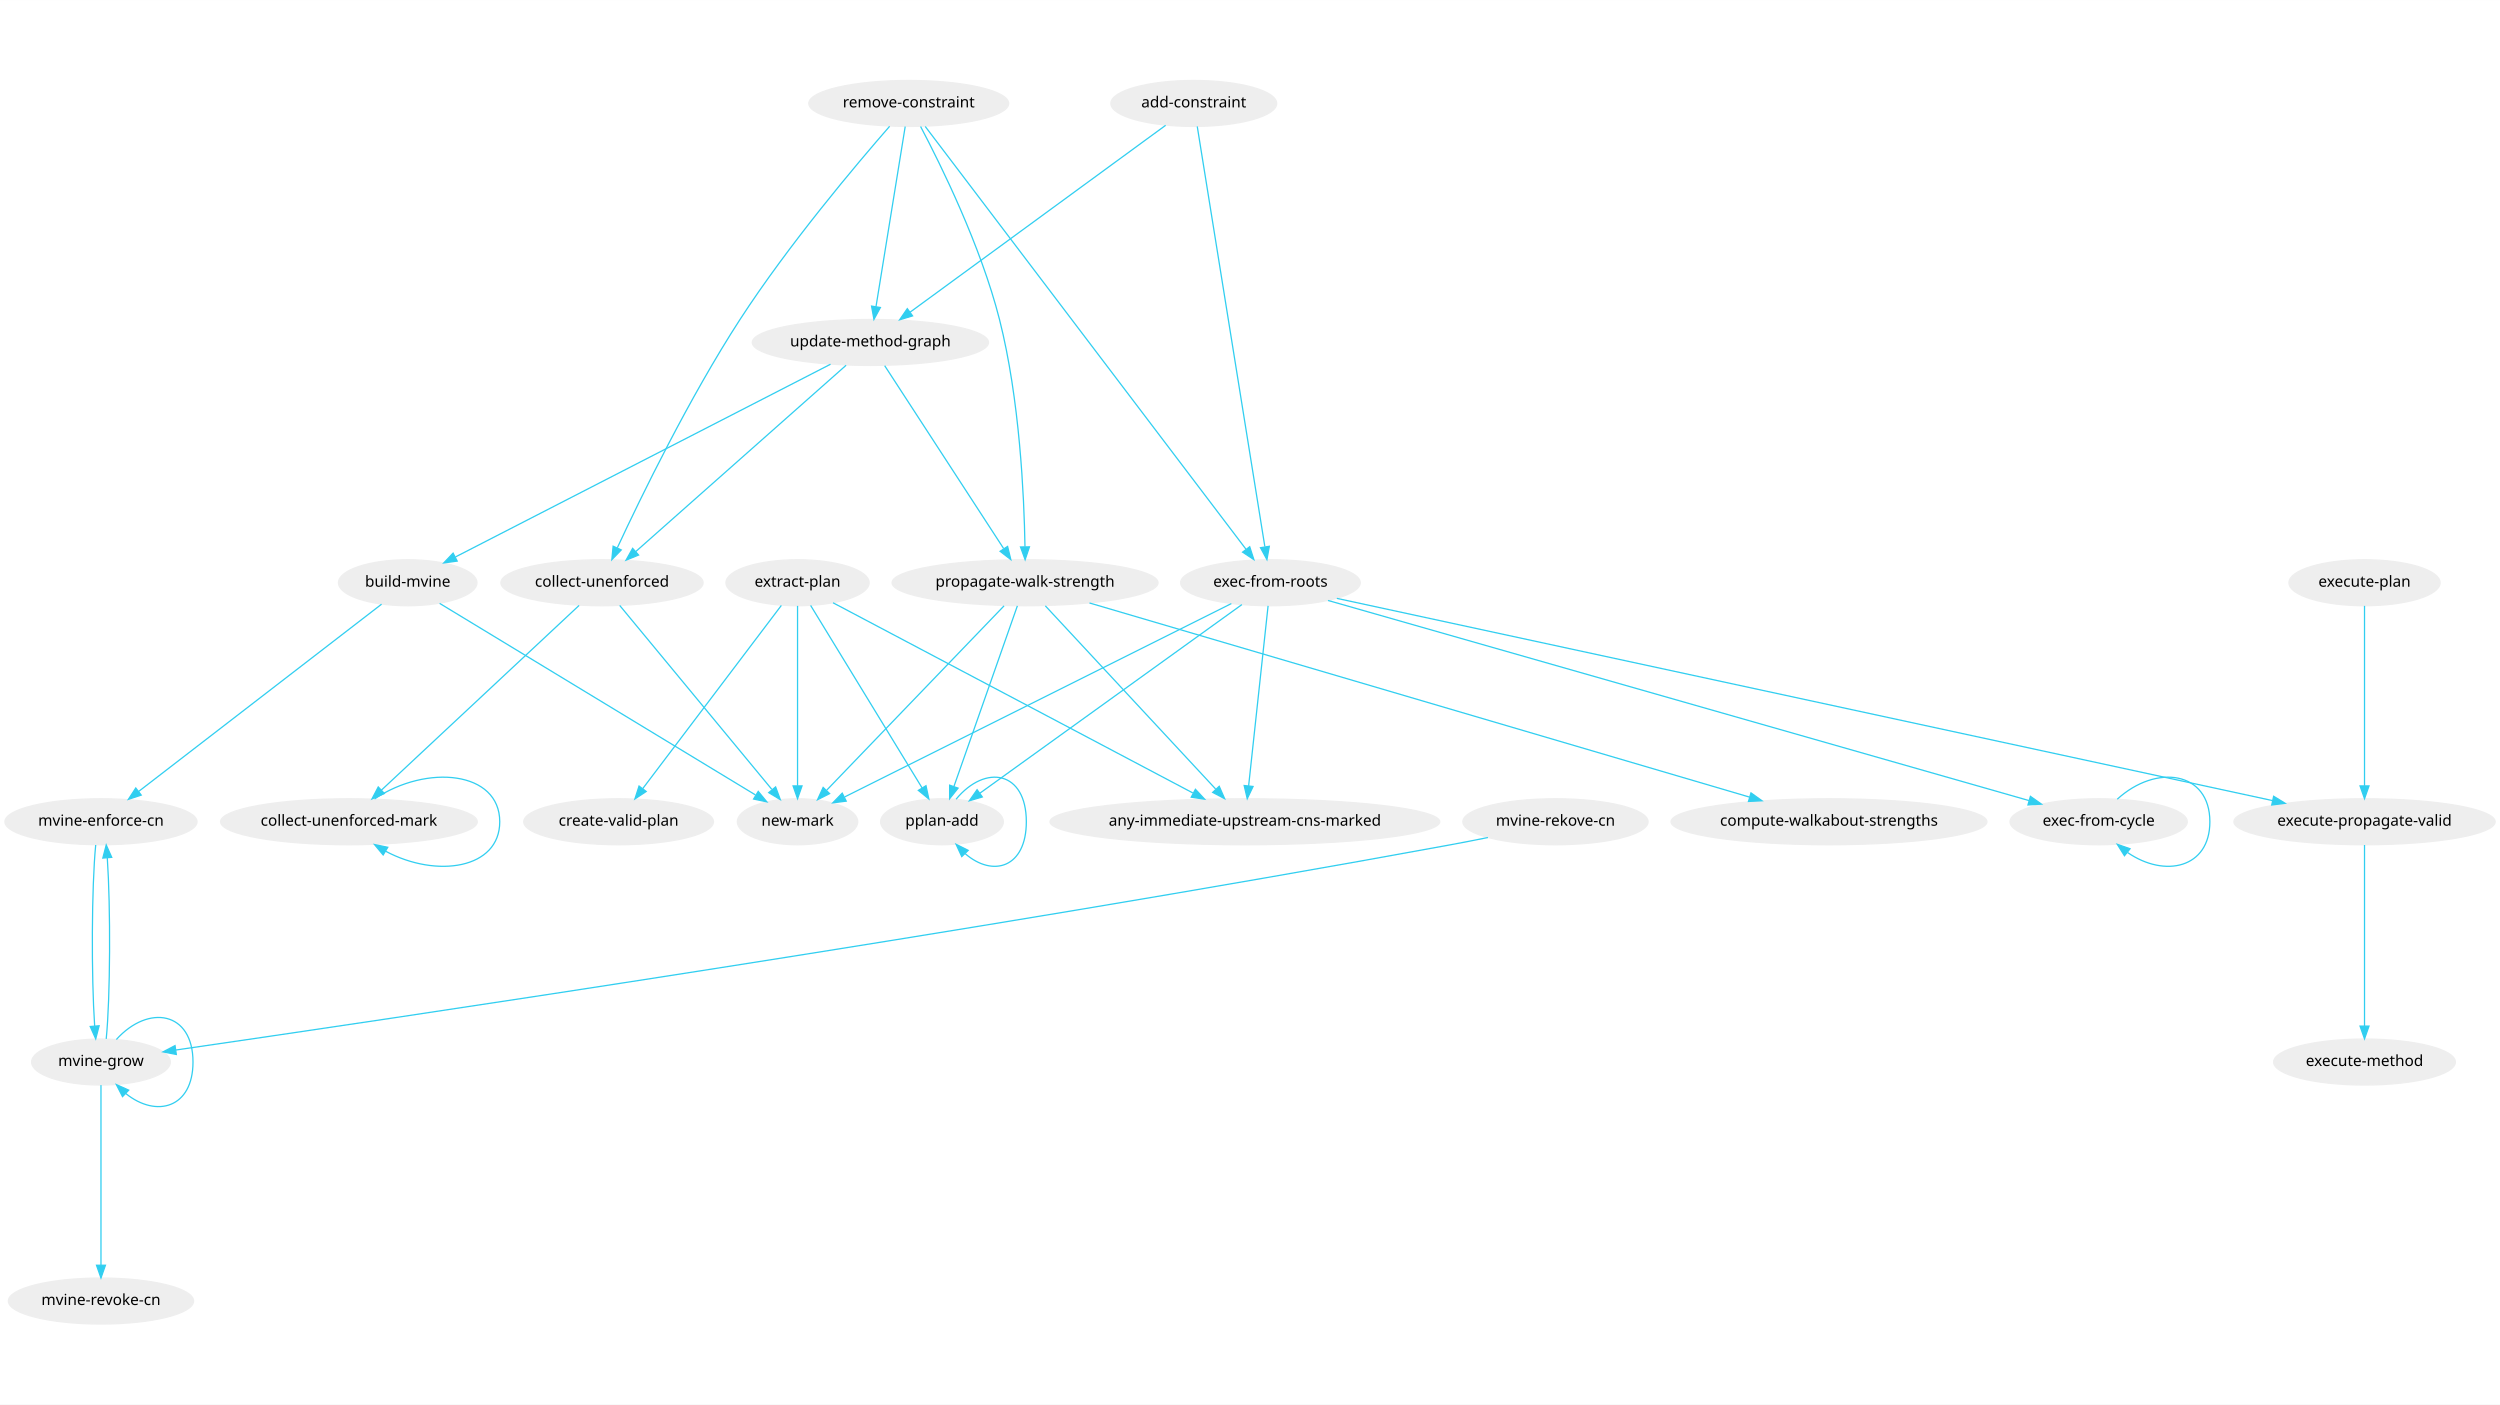
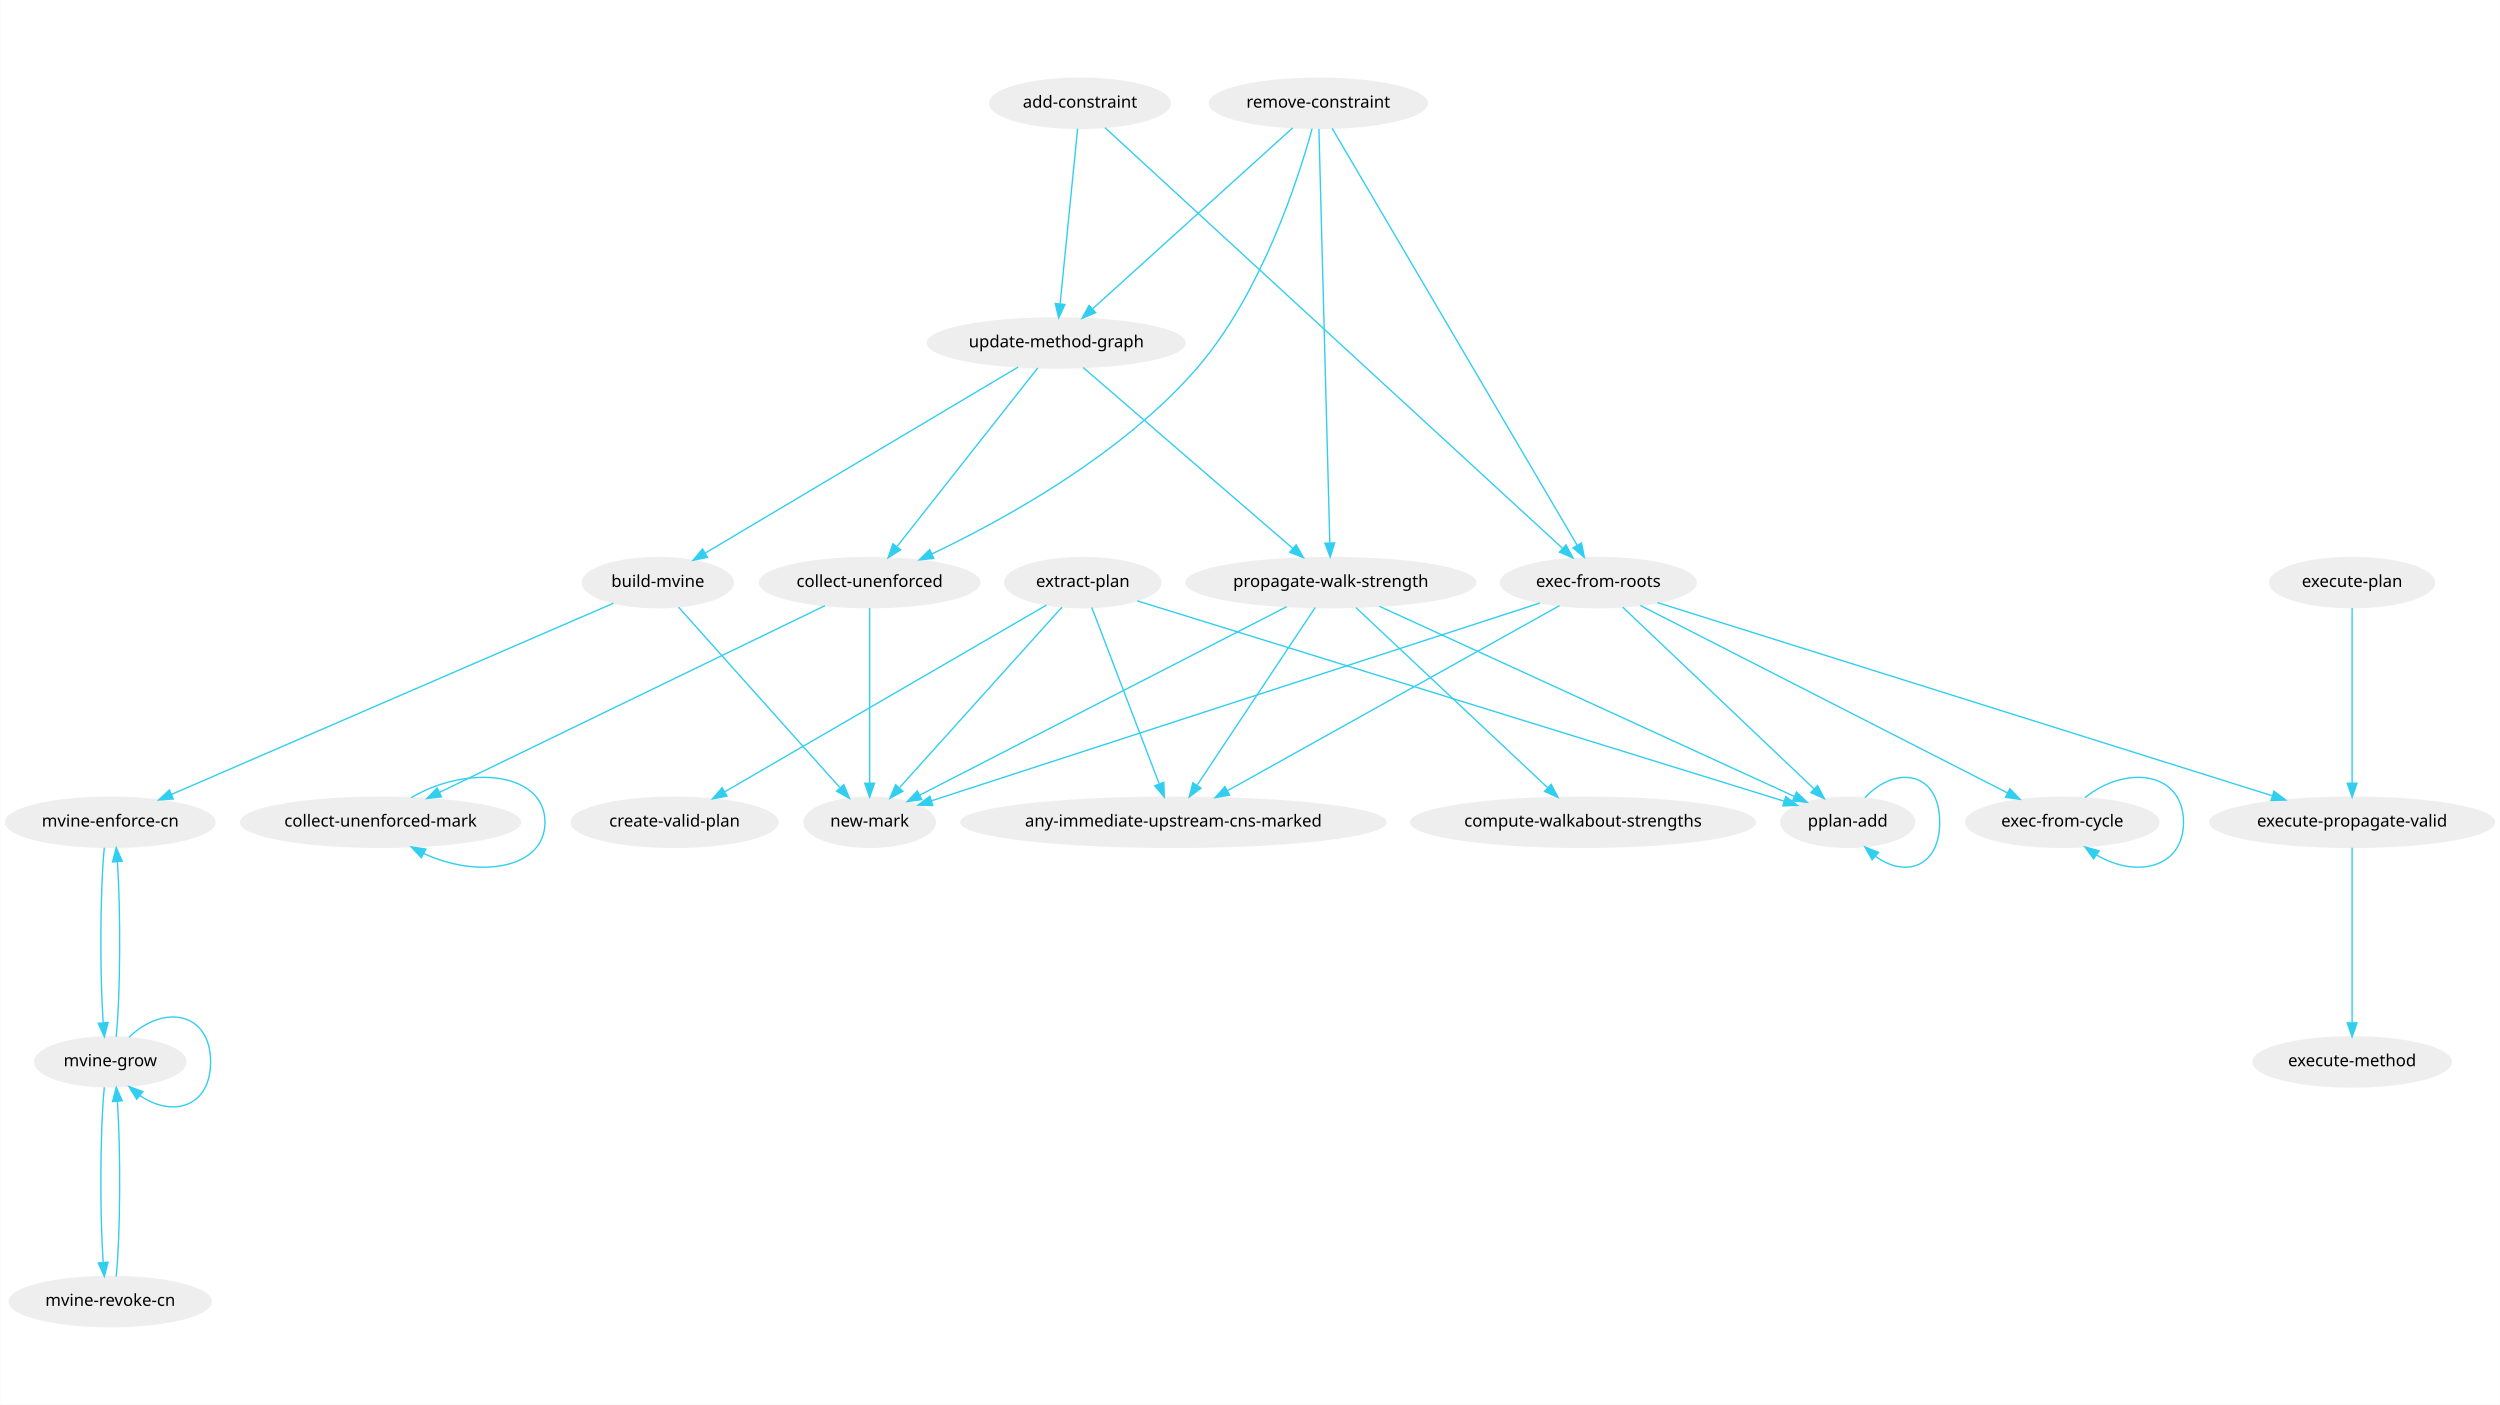
- <svg xmlns="http://www.w3.org/2000/svg" width="1956pt" height="1099pt" viewBox="0.00 0.00 1956.00 1098.88">
-   <g id="graph0" class="graph" transform="scale(1 1) rotate(0) translate(4 1094.88)">
-     <polygon fill="white" stroke="none" points="-4,4 -4,-1094.88 1952,-1094.88 1952,4 -4,4" />
+ <svg xmlns="http://www.w3.org/2000/svg" width="1794pt" height="1008pt" viewBox="0.00 0.00 1794.00 1008.16">
+   <g id="graph0" class="graph" transform="scale(1 1) rotate(0) translate(4 1004.16)">
+     <polygon fill="white" stroke="none" points="-4,4 -4,-1004.16 1790,-1004.16 1790,4 -4,4" />
    <g id="node1" class="node">
-       <ellipse fill="#eeeeee" stroke="#eeeeee" cx="930" cy="-1014" rx="64.88" ry="18" />
-       <text text-anchor="middle" x="930" y="-1010.9" font-family="Verdana" font-size="12.00">add-constraint</text>
+       <ellipse fill="#eeeeee" stroke="#eeeeee" cx="771" cy="-930" rx="64.88" ry="18" />
+       <text text-anchor="middle" x="771" y="-926.9" font-family="Verdana" font-size="12.00">add-constraint</text>
    </g>
    <g id="node2" class="node">
-       <ellipse fill="#eeeeee" stroke="#eeeeee" cx="677" cy="-827" rx="92.431" ry="18" />
-       <text text-anchor="middle" x="677" y="-823.9" font-family="Verdana" font-size="12.00">update-method-graph</text>
+       <ellipse fill="#eeeeee" stroke="#eeeeee" cx="754" cy="-758" rx="92.431" ry="18" />
+       <text text-anchor="middle" x="754" y="-754.9" font-family="Verdana" font-size="12.00">update-method-graph</text>
    </g>
    <g id="edge1" class="edge">
-       <path fill="none" stroke="#31cef0" d="M907.99,-996.906C862.893,-963.93 759.887,-888.609 708.033,-850.692" />
-       <polygon fill="#31cef0" stroke="#31cef0" points="710.005,-847.798 699.867,-844.721 705.873,-853.449 710.005,-847.798" />
+       <path fill="none" stroke="#31cef0" d="M769.276,-911.764C766.316,-882.159 760.243,-821.433 756.711,-786.112" />
+       <polygon fill="#31cef0" stroke="#31cef0" points="760.181,-785.631 755.703,-776.029 753.215,-786.328 760.181,-785.631" />
    </g>
    <g id="node3" class="node">
-       <ellipse fill="#eeeeee" stroke="#eeeeee" cx="990" cy="-639" rx="70.266" ry="18" />
-       <text text-anchor="middle" x="990" y="-635.9" font-family="Verdana" font-size="12.00">exec-from-roots</text>
+       <ellipse fill="#eeeeee" stroke="#eeeeee" cx="1143" cy="-586" rx="70.266" ry="18" />
+       <text text-anchor="middle" x="1143" y="-582.9" font-family="Verdana" font-size="12.00">exec-from-roots</text>
    </g>
    <g id="edge2" class="edge">
-       <path fill="none" stroke="#31cef0" d="M932.734,-996.004C942.241,-936.9 973.918,-739.978 985.613,-667.275" />
-       <polygon fill="#31cef0" stroke="#31cef0" points="989.117,-667.525 987.25,-657.096 982.206,-666.413 989.117,-667.525" />
+       <path fill="none" stroke="#31cef0" d="M788.942,-912.505C849.453,-856.874 1046.2,-675.998 1117.17,-610.746" />
+       <polygon fill="#31cef0" stroke="#31cef0" points="1119.81,-613.075 1124.8,-603.731 1115.07,-607.922 1119.81,-613.075" />
    </g>
    <g id="node5" class="node">
-       <ellipse fill="#eeeeee" stroke="#eeeeee" cx="798" cy="-639" rx="104.051" ry="18" />
-       <text text-anchor="middle" x="798" y="-635.9" font-family="Verdana" font-size="12.00">propagate-walk-strength</text>
+       <ellipse fill="#eeeeee" stroke="#eeeeee" cx="951" cy="-586" rx="104.051" ry="18" />
+       <text text-anchor="middle" x="951" y="-582.9" font-family="Verdana" font-size="12.00">propagate-walk-strength</text>
    </g>
    <g id="edge8" class="edge">
-       <path fill="none" stroke="#31cef0" d="M688.167,-808.835C709.507,-776.031 756.185,-704.277 781.268,-665.72" />
-       <polygon fill="#31cef0" stroke="#31cef0" points="784.341,-667.415 786.86,-657.124 778.474,-663.597 784.341,-667.415" />
+       <path fill="none" stroke="#31cef0" d="M773.248,-740.39C808.465,-710 883.36,-645.369 923.78,-610.489" />
+       <polygon fill="#31cef0" stroke="#31cef0" points="926.098,-613.112 931.382,-603.929 921.525,-607.813 926.098,-613.112" />
    </g>
    <g id="node6" class="node">
-       <ellipse fill="#eeeeee" stroke="#eeeeee" cx="467" cy="-639" rx="79.116" ry="18" />
-       <text text-anchor="middle" x="467" y="-635.9" font-family="Verdana" font-size="12.00">collect-unenforced</text>
+       <ellipse fill="#eeeeee" stroke="#eeeeee" cx="620" cy="-586" rx="79.116" ry="18" />
+       <text text-anchor="middle" x="620" y="-582.9" font-family="Verdana" font-size="12.00">collect-unenforced</text>
    </g>
    <g id="edge9" class="edge">
-       <path fill="none" stroke="#31cef0" d="M657.994,-809.166C620.355,-775.828 536.27,-701.354 493.331,-663.321" />
-       <polygon fill="#31cef0" stroke="#31cef0" points="495.619,-660.673 485.812,-656.662 490.978,-665.913 495.619,-660.673" />
+       <path fill="none" stroke="#31cef0" d="M740.662,-740.078C716.983,-710.038 667.499,-647.26 639.822,-612.147" />
+       <polygon fill="#31cef0" stroke="#31cef0" points="642.224,-609.54 633.284,-603.853 636.726,-613.874 642.224,-609.54" />
    </g>
    <g id="node7" class="node">
-       <ellipse fill="#eeeeee" stroke="#eeeeee" cx="315" cy="-639" rx="54.183" ry="18" />
-       <text text-anchor="middle" x="315" y="-635.9" font-family="Verdana" font-size="12.00">build-mvine</text>
+       <ellipse fill="#eeeeee" stroke="#eeeeee" cx="468" cy="-586" rx="54.183" ry="18" />
+       <text text-anchor="middle" x="468" y="-582.9" font-family="Verdana" font-size="12.00">build-mvine</text>
    </g>
    <g id="edge7" class="edge">
-       <path fill="none" stroke="#31cef0" d="M645.823,-809.981C579.35,-775.826 423.929,-695.969 352.328,-659.179" />
-       <polygon fill="#31cef0" stroke="#31cef0" points="353.7,-655.95 343.206,-654.493 350.501,-662.176 353.7,-655.95" />
+       <path fill="none" stroke="#31cef0" d="M726.577,-740.7C674.023,-709.461 559.264,-641.248 501.963,-607.188" />
+       <polygon fill="#31cef0" stroke="#31cef0" points="503.663,-604.127 493.279,-602.026 500.086,-610.144 503.663,-604.127" />
    </g>
    <g id="node8" class="node">
-       <ellipse fill="#eeeeee" stroke="#eeeeee" cx="620" cy="-452" rx="47.101" ry="18" />
-       <text text-anchor="middle" x="620" y="-448.9" font-family="Verdana" font-size="12.00">new-mark</text>
+       <ellipse fill="#eeeeee" stroke="#eeeeee" cx="620" cy="-414" rx="47.101" ry="18" />
+       <text text-anchor="middle" x="620" y="-410.9" font-family="Verdana" font-size="12.00">new-mark</text>
    </g>
    <g id="edge24" class="edge">
-       <path fill="none" stroke="#31cef0" d="M959.407,-622.703C891.801,-588.901 729.91,-507.955 656.864,-471.432" />
-       <polygon fill="#31cef0" stroke="#31cef0" points="658.088,-468.131 647.579,-466.789 654.958,-474.392 658.088,-468.131" />
+       <path fill="none" stroke="#31cef0" d="M1101.08,-571.376C1003.95,-539.802 764.153,-461.857 664.52,-429.471" />
+       <polygon fill="#31cef0" stroke="#31cef0" points="665.355,-426.062 654.763,-426.299 663.191,-432.719 665.355,-426.062" />
+     </g>
+     <g id="node12" class="node">
+       <ellipse fill="#eeeeee" stroke="#eeeeee" cx="1322" cy="-414" rx="48.024" ry="18" />
+       <text text-anchor="middle" x="1322" y="-410.9" font-family="Verdana" font-size="12.00">pplan-add</text>
+     </g>
+     <g id="edge25" class="edge">
+       <path fill="none" stroke="#31cef0" d="M1160.49,-568.39C1192.68,-537.814 1261.37,-472.579 1297.94,-437.854" />
+       <polygon fill="#31cef0" stroke="#31cef0" points="1300.38,-440.355 1305.23,-430.931 1295.56,-435.28 1300.38,-440.355" />
    </g>
    <g id="node13" class="node">
-       <ellipse fill="#eeeeee" stroke="#eeeeee" cx="733" cy="-452" rx="48.024" ry="18" />
-       <text text-anchor="middle" x="733" y="-448.9" font-family="Verdana" font-size="12.00">pplan-add</text>
-     </g>
-     <g id="edge25" class="edge">
-       <path fill="none" stroke="#31cef0" d="M967.643,-621.906C921.254,-588.514 814.546,-511.7 762.553,-474.274" />
-       <polygon fill="#31cef0" stroke="#31cef0" points="764.559,-471.405 754.398,-468.403 760.47,-477.086 764.559,-471.405" />
+       <ellipse fill="#eeeeee" stroke="#eeeeee" cx="838" cy="-414" rx="152.498" ry="18" />
+       <text text-anchor="middle" x="838" y="-410.9" font-family="Verdana" font-size="12.00">any-immediate-upstream-cns-marked</text>
+     </g>
+     <g id="edge26" class="edge">
+       <path fill="none" stroke="#31cef0" d="M1115.12,-569.463C1060.46,-538.995 939.099,-471.351 876.7,-436.57" />
+       <polygon fill="#31cef0" stroke="#31cef0" points="878.375,-433.497 867.936,-431.686 874.967,-439.612 878.375,-433.497" />
+     </g>
+     <g id="node16" class="node">
+       <ellipse fill="#eeeeee" stroke="#eeeeee" cx="1476" cy="-414" rx="69.342" ry="18" />
+       <text text-anchor="middle" x="1476" y="-410.9" font-family="Verdana" font-size="12.00">exec-from-cycle</text>
+     </g>
+     <g id="edge27" class="edge">
+       <path fill="none" stroke="#31cef0" d="M1173.14,-569.614C1233.54,-538.78 1369.36,-469.442 1436.66,-435.082" />
+       <polygon fill="#31cef0" stroke="#31cef0" points="1438.37,-438.138 1445.69,-430.474 1435.19,-431.904 1438.37,-438.138" />
+     </g>
+     <g id="node17" class="node">
+       <ellipse fill="#eeeeee" stroke="#eeeeee" cx="1684" cy="-414" rx="102.206" ry="18" />
+       <text text-anchor="middle" x="1684" y="-410.9" font-family="Verdana" font-size="12.00">execute-propagate-valid</text>
+     </g>
+     <g id="edge28" class="edge">
+       <path fill="none" stroke="#31cef0" d="M1185.45,-571.66C1281.83,-541.375 1517.26,-467.396 1626.53,-433.058" />
+       <polygon fill="#31cef0" stroke="#31cef0" points="1627.9,-436.298 1636.39,-429.961 1625.8,-429.619 1627.9,-436.298" />
+     </g>
+     <g id="node4" class="node">
+       <ellipse fill="#eeeeee" stroke="#eeeeee" cx="942" cy="-930" rx="78.194" ry="18" />
+       <text text-anchor="middle" x="942" y="-926.9" font-family="Verdana" font-size="12.00">remove-constraint</text>
+     </g>
+     <g id="edge5" class="edge">
+       <path fill="none" stroke="#31cef0" d="M923.631,-912.39C890.077,-882.048 818.778,-817.576 780.162,-782.657" />
+       <polygon fill="#31cef0" stroke="#31cef0" points="782.208,-779.788 772.443,-775.677 777.513,-784.98 782.208,-779.788" />
+     </g>
+     <g id="edge6" class="edge">
+       <path fill="none" stroke="#31cef0" d="M951.968,-912.04C984.651,-856.43 1088.71,-679.369 1127.89,-612.711" />
+       <polygon fill="#31cef0" stroke="#31cef0" points="1130.92,-614.457 1132.97,-604.062 1124.89,-610.91 1130.92,-614.457" />
+     </g>
+     <g id="edge3" class="edge">
+       <path fill="none" stroke="#31cef0" d="M942.459,-911.57C943.921,-855.996 948.482,-682.673 950.27,-614.725" />
+       <polygon fill="#31cef0" stroke="#31cef0" points="953.778,-614.484 950.542,-604.395 946.78,-614.299 953.778,-614.484" />
+     </g>
+     <g id="edge4" class="edge">
+       <path fill="none" stroke="#31cef0" d="M937.606,-911.821C927.829,-876.321 901.403,-793.711 855,-740 801.367,-677.922 716.519,-631.276 664.788,-606.643" />
+       <polygon fill="#31cef0" stroke="#31cef0" points="666.069,-603.379 655.529,-602.302 663.097,-609.716 666.069,-603.379" />
+     </g>
+     <g id="edge17" class="edge">
+       <path fill="none" stroke="#31cef0" d="M919.262,-568.7C857.418,-536.937 721.143,-466.946 656.023,-433.501" />
+       <polygon fill="#31cef0" stroke="#31cef0" points="657.443,-430.296 646.949,-428.841 654.245,-436.523 657.443,-430.296" />
+     </g>
+     <g id="edge18" class="edge">
+       <path fill="none" stroke="#31cef0" d="M985.903,-569.007C1055.56,-537.089 1211.33,-465.71 1283.7,-432.552" />
+       <polygon fill="#31cef0" stroke="#31cef0" points="1285.29,-435.671 1292.92,-428.324 1282.37,-429.308 1285.29,-435.671" />
+     </g>
+     <g id="edge19" class="edge">
+       <path fill="none" stroke="#31cef0" d="M939.752,-568.078C919.92,-538.243 878.622,-476.113 855.195,-440.868" />
+       <polygon fill="#31cef0" stroke="#31cef0" points="857.821,-438.496 849.37,-432.106 851.991,-442.371 857.821,-438.496" />
    </g>
    <g id="node14" class="node">
-       <ellipse fill="#eeeeee" stroke="#eeeeee" cx="970" cy="-452" rx="152.498" ry="18" />
-       <text text-anchor="middle" x="970" y="-448.9" font-family="Verdana" font-size="12.00">any-immediate-upstream-cns-marked</text>
-     </g>
-     <g id="edge26" class="edge">
-       <path fill="none" stroke="#31cef0" d="M988.154,-620.927C984.672,-588.713 977.106,-518.732 972.925,-480.053" />
-       <polygon fill="#31cef0" stroke="#31cef0" points="976.396,-479.597 971.841,-470.031 969.436,-480.35 976.396,-479.597" />
-     </g>
-     <g id="node17" class="node">
-       <ellipse fill="#eeeeee" stroke="#eeeeee" cx="1638" cy="-452" rx="69.342" ry="18" />
-       <text text-anchor="middle" x="1638" y="-448.9" font-family="Verdana" font-size="12.00">exec-from-cycle</text>
-     </g>
-     <g id="edge27" class="edge">
-       <path fill="none" stroke="#31cef0" d="M1035.05,-625.138C1150.74,-592.109 1457.98,-504.395 1583.46,-468.571" />
-       <polygon fill="#31cef0" stroke="#31cef0" points="1584.59,-471.888 1593.25,-465.777 1582.67,-465.157 1584.59,-471.888" />
+       <ellipse fill="#eeeeee" stroke="#eeeeee" cx="1132" cy="-414" rx="123.599" ry="18" />
+       <text text-anchor="middle" x="1132" y="-410.9" font-family="Verdana" font-size="12.00">compute-walkabout-strengths</text>
+     </g>
+     <g id="edge20" class="edge">
+       <path fill="none" stroke="#31cef0" d="M969.017,-568.078C1001.41,-537.657 1069.55,-473.659 1106.64,-438.822" />
+       <polygon fill="#31cef0" stroke="#31cef0" points="1109.16,-441.251 1114.06,-431.853 1104.37,-436.148 1109.16,-441.251" />
+     </g>
+     <g id="edge21" class="edge">
+       <path fill="none" stroke="#31cef0" d="M620,-567.764C620,-538.159 620,-477.433 620,-442.112" />
+       <polygon fill="#31cef0" stroke="#31cef0" points="623.5,-442.029 620,-432.029 616.5,-442.029 623.5,-442.029" />
+     </g>
+     <g id="node15" class="node">
+       <ellipse fill="#eeeeee" stroke="#eeeeee" cx="269" cy="-414" rx="100.435" ry="18" />
+       <text text-anchor="middle" x="269" y="-410.9" font-family="Verdana" font-size="12.00">collect-unenforced-mark</text>
+     </g>
+     <g id="edge22" class="edge">
+       <path fill="none" stroke="#31cef0" d="M587.921,-569.463C524.35,-538.674 382.396,-469.921 311.29,-435.482" />
+       <polygon fill="#31cef0" stroke="#31cef0" points="312.68,-432.267 302.154,-431.058 309.629,-438.567 312.68,-432.267" />
+     </g>
+     <g id="edge10" class="edge">
+       <path fill="none" stroke="#31cef0" d="M482.851,-568.39C509.892,-538.148 567.25,-473.997 598.541,-439.001" />
+       <polygon fill="#31cef0" stroke="#31cef0" points="601.478,-440.966 605.535,-431.178 596.26,-436.3 601.478,-440.966" />
+     </g>
+     <g id="node9" class="node">
+       <ellipse fill="#eeeeee" stroke="#eeeeee" cx="75" cy="-414" rx="75.153" ry="18" />
+       <text text-anchor="middle" x="75" y="-410.9" font-family="Verdana" font-size="12.00">mvine-enforce-cn</text>
+     </g>
+     <g id="edge11" class="edge">
+       <path fill="none" stroke="#31cef0" d="M436.172,-571.232C366.197,-540.963 198.861,-468.578 118.942,-434.008" />
+       <polygon fill="#31cef0" stroke="#31cef0" points="120.209,-430.743 109.642,-429.985 117.43,-437.167 120.209,-430.743" />
+     </g>
+     <g id="node10" class="node">
+       <ellipse fill="#eeeeee" stroke="#eeeeee" cx="75" cy="-242" rx="54.258" ry="18" />
+       <text text-anchor="middle" x="75" y="-238.9" font-family="Verdana" font-size="12.00">mvine-grow</text>
+     </g>
+     <g id="edge16" class="edge">
+       <path fill="none" stroke="#31cef0" d="M70.725,-395.764C67.728,-366.159 67.453,-305.433 69.899,-270.112" />
+       <polygon fill="#31cef0" stroke="#31cef0" points="73.397,-270.287 70.746,-260.029 66.421,-269.701 73.397,-270.287" />
+     </g>
+     <g id="edge14" class="edge">
+       <path fill="none" stroke="#31cef0" d="M79.254,-260.029C82.263,-289.488 82.551,-350.201 80.118,-385.64" />
+       <polygon fill="#31cef0" stroke="#31cef0" points="76.617,-385.508 79.275,-395.764 83.593,-386.089 76.617,-385.508" />
+     </g>
+     <g id="edge12" class="edge">
+       <path fill="none" stroke="#31cef0" d="M88.433,-259.692C113.458,-283.843 147,-277.945 147,-242 147,-209.705 119.925,-201.665 96.277,-217.88" />
+       <polygon fill="#31cef0" stroke="#31cef0" points="93.949,-215.262 88.433,-224.308 98.386,-220.677 93.949,-215.262" />
+     </g>
+     <g id="node11" class="node">
+       <ellipse fill="#eeeeee" stroke="#eeeeee" cx="75" cy="-70" rx="72.459" ry="18" />
+       <text text-anchor="middle" x="75" y="-66.9" font-family="Verdana" font-size="12.00">mvine-revoke-cn</text>
+     </g>
+     <g id="edge13" class="edge">
+       <path fill="none" stroke="#31cef0" d="M70.725,-223.764C67.728,-194.159 67.453,-133.433 69.899,-98.112" />
+       <polygon fill="#31cef0" stroke="#31cef0" points="73.397,-98.287 70.746,-88.029 66.421,-97.701 73.397,-98.287" />
+     </g>
+     <g id="edge15" class="edge">
+       <path fill="none" stroke="#31cef0" d="M79.254,-88.029C82.263,-117.488 82.551,-178.201 80.118,-213.64" />
+       <polygon fill="#31cef0" stroke="#31cef0" points="76.617,-213.508 79.275,-223.764 83.593,-214.089 76.617,-213.508" />
+     </g>
+     <g id="edge31" class="edge">
+       <path fill="none" stroke="#31cef0" d="M1334.31,-431.692C1357.25,-455.843 1388,-449.945 1388,-414 1388,-381.986 1363.61,-373.807 1342.07,-389.462" />
+       <polygon fill="#31cef0" stroke="#31cef0" points="1339.49,-387.067 1334.31,-396.308 1344.13,-392.315 1339.49,-387.067" />
+     </g>
+     <g id="edge23" class="edge">
+       <path fill="none" stroke="#31cef0" d="M291.014,-431.692C332.028,-455.843 387,-449.945 387,-414 387,-380.652 339.686,-373.167 300.099,-391.543" />
+       <polygon fill="#31cef0" stroke="#31cef0" points="298.244,-388.564 291.014,-396.308 301.496,-394.763 298.244,-388.564" />
+     </g>
+     <g id="edge30" class="edge">
+       <path fill="none" stroke="#31cef0" d="M1492.23,-431.692C1522.47,-455.843 1563,-449.945 1563,-414 1563,-381.284 1529.43,-373.46 1500.59,-390.526" />
+       <polygon fill="#31cef0" stroke="#31cef0" points="1498.47,-387.742 1492.23,-396.308 1502.45,-393.5 1498.47,-387.742" />
    </g>
    <g id="node18" class="node">
-       <ellipse fill="#eeeeee" stroke="#eeeeee" cx="1846" cy="-452" rx="102.206" ry="18" />
-       <text text-anchor="middle" x="1846" y="-448.9" font-family="Verdana" font-size="12.00">execute-propagate-valid</text>
-     </g>
-     <g id="edge28" class="edge">
-       <path fill="none" stroke="#31cef0" d="M1041.94,-626.775C1188.45,-595.11 1605.3,-505.02 1773.91,-468.581" />
-       <polygon fill="#31cef0" stroke="#31cef0" points="1774.89,-471.949 1783.93,-466.416 1773.41,-465.107 1774.89,-471.949" />
-     </g>
-     <g id="node4" class="node">
-       <ellipse fill="#eeeeee" stroke="#eeeeee" cx="707" cy="-1014" rx="78.194" ry="18" />
-       <text text-anchor="middle" x="707" y="-1010.9" font-family="Verdana" font-size="12.00">remove-constraint</text>
-     </g>
-     <g id="edge5" class="edge">
-       <path fill="none" stroke="#31cef0" d="M704.231,-995.927C699.007,-963.713 687.659,-893.732 681.387,-855.053" />
-       <polygon fill="#31cef0" stroke="#31cef0" points="684.818,-854.342 679.762,-845.031 677.908,-855.463 684.818,-854.342" />
-     </g>
-     <g id="edge6" class="edge">
-       <path fill="none" stroke="#31cef0" d="M719.895,-996.004C765.199,-936.293 917.224,-735.92 970.975,-665.075" />
-       <polygon fill="#31cef0" stroke="#31cef0" points="973.773,-667.178 977.029,-657.096 968.196,-662.947 973.773,-667.178" />
-     </g>
-     <g id="edge3" class="edge">
-       <path fill="none" stroke="#31cef0" d="M716.268,-995.95C731.929,-966.256 763.356,-902.7 778,-845 793.8,-782.745 797.274,-706.934 797.941,-667.235" />
-       <polygon fill="#31cef0" stroke="#31cef0" points="801.443,-667.078 798.062,-657.037 794.443,-666.995 801.443,-667.078" />
-     </g>
-     <g id="edge4" class="edge">
-       <path fill="none" stroke="#31cef0" d="M692.04,-996.12C666.349,-966.684 612.949,-903.504 575,-845 535.243,-783.708 497.542,-706.21 478.988,-666.344" />
-       <polygon fill="#31cef0" stroke="#31cef0" points="482.066,-664.662 474.693,-657.053 475.712,-667.599 482.066,-664.662" />
-     </g>
-     <g id="edge17" class="edge">
-       <path fill="none" stroke="#31cef0" d="M781.573,-620.927C749.674,-587.774 679.289,-514.621 642.854,-476.753" />
-       <polygon fill="#31cef0" stroke="#31cef0" points="645.076,-474.015 635.621,-469.235 640.032,-478.868 645.076,-474.015" />
-     </g>
-     <g id="edge18" class="edge">
-       <path fill="none" stroke="#31cef0" d="M792.001,-620.927C780.634,-588.575 755.885,-518.133 742.332,-479.559" />
-       <polygon fill="#31cef0" stroke="#31cef0" points="745.601,-478.306 738.984,-470.031 738.997,-480.626 745.601,-478.306" />
-     </g>
-     <g id="edge19" class="edge">
-       <path fill="none" stroke="#31cef0" d="M813.873,-620.927C844.464,-588.024 911.683,-515.724 947.112,-477.618" />
-       <polygon fill="#31cef0" stroke="#31cef0" points="949.92,-479.738 954.165,-470.031 944.793,-474.972 949.92,-479.738" />
-     </g>
-     <g id="node15" class="node">
-       <ellipse fill="#eeeeee" stroke="#eeeeee" cx="1427" cy="-452" rx="123.599" ry="18" />
-       <text text-anchor="middle" x="1427" y="-448.9" font-family="Verdana" font-size="12.00">compute-walkabout-strengths</text>
-     </g>
-     <g id="edge20" class="edge">
-       <path fill="none" stroke="#31cef0" d="M848.41,-623.173C962.512,-589.614 1240.28,-507.916 1364.81,-471.291" />
-       <polygon fill="#31cef0" stroke="#31cef0" points="1365.98,-474.596 1374.58,-468.416 1364,-467.88 1365.98,-474.596" />
-     </g>
-     <g id="edge21" class="edge">
-       <path fill="none" stroke="#31cef0" d="M480.848,-621.256C507.997,-588.428 568.315,-515.495 599.873,-477.336" />
-       <polygon fill="#31cef0" stroke="#31cef0" points="602.837,-479.245 606.513,-469.308 597.443,-474.783 602.837,-479.245" />
-     </g>
-     <g id="node16" class="node">
-       <ellipse fill="#eeeeee" stroke="#eeeeee" cx="269" cy="-452" rx="100.435" ry="18" />
-       <text text-anchor="middle" x="269" y="-448.9" font-family="Verdana" font-size="12.00">collect-unenforced-mark</text>
-     </g>
-     <g id="edge22" class="edge">
-       <path fill="none" stroke="#31cef0" d="M449.08,-621.256C413.755,-588.25 335.04,-514.704 294.387,-476.72" />
-       <polygon fill="#31cef0" stroke="#31cef0" points="296.719,-474.109 287.023,-469.839 291.94,-479.224 296.719,-474.109" />
-     </g>
-     <g id="edge10" class="edge">
-       <path fill="none" stroke="#31cef0" d="M339.959,-622.861C394.766,-589.617 525.63,-510.241 587.075,-472.971" />
-       <polygon fill="#31cef0" stroke="#31cef0" points="589.235,-475.754 595.97,-467.576 585.604,-469.769 589.235,-475.754" />
-     </g>
-     <g id="node9" class="node">
-       <ellipse fill="#eeeeee" stroke="#eeeeee" cx="75" cy="-452" rx="75.153" ry="18" />
-       <text text-anchor="middle" x="75" y="-448.9" font-family="Verdana" font-size="12.00">mvine-enforce-cn</text>
-     </g>
-     <g id="edge11" class="edge">
-       <path fill="none" stroke="#31cef0" d="M294.538,-622.227C251.996,-589.435 153.869,-513.794 104.499,-475.739" />
-       <polygon fill="#31cef0" stroke="#31cef0" points="106.497,-472.86 96.44,-469.527 102.224,-478.404 106.497,-472.86" />
-     </g>
-     <g id="node10" class="node">
-       <ellipse fill="#eeeeee" stroke="#eeeeee" cx="75" cy="-264" rx="54.258" ry="18" />
-       <text text-anchor="middle" x="75" y="-260.9" font-family="Verdana" font-size="12.00">mvine-grow</text>
-     </g>
-     <g id="edge16" class="edge">
-       <path fill="none" stroke="#31cef0" d="M70.887,-433.835C67.672,-401.446 67.397,-331.087 70.061,-292.2" />
-       <polygon fill="#31cef0" stroke="#31cef0" points="73.558,-292.377 70.891,-282.124 66.582,-291.803 73.558,-292.377" />
-     </g>
-     <g id="edge14" class="edge">
-       <path fill="none" stroke="#31cef0" d="M79.109,-282.124C82.326,-314.48 82.604,-384.836 79.942,-423.751" />
-       <polygon fill="#31cef0" stroke="#31cef0" points="76.444,-423.582 79.113,-433.835 83.421,-424.155 76.444,-423.582" />
-     </g>
-     <g id="edge12" class="edge">
-       <path fill="none" stroke="#31cef0" d="M87.038,-281.633C112.192,-309.475 147,-303.598 147,-264 147,-228.115 118.413,-219.923 94.331,-239.425" />
-       <polygon fill="#31cef0" stroke="#31cef0" points="91.869,-236.937 87.038,-246.367 96.695,-242.007 91.869,-236.937" />
-     </g>
-     <g id="node11" class="node">
-       <ellipse fill="#eeeeee" stroke="#eeeeee" cx="75" cy="-77" rx="72.459" ry="18" />
-       <text text-anchor="middle" x="75" y="-73.9" font-family="Verdana" font-size="12.00">mvine-revoke-cn</text>
-     </g>
-     <g id="edge13" class="edge">
-       <path fill="none" stroke="#31cef0" d="M75,-245.927C75,-213.713 75,-143.732 75,-105.053" />
-       <polygon fill="#31cef0" stroke="#31cef0" points="78.5,-105.031 75,-95.031 71.5,-105.032 78.5,-105.031" />
-     </g>
-     <g id="node12" class="node">
-       <ellipse fill="#eeeeee" stroke="#eeeeee" cx="1213" cy="-452" rx="72.459" ry="18" />
-       <text text-anchor="middle" x="1213" y="-448.9" font-family="Verdana" font-size="12.00">mvine-rekove-cn</text>
-     </g>
-     <g id="edge15" class="edge">
-       <path fill="none" stroke="#31cef0" d="M1160.14,-439.67C1150.46,-437.702 1140.44,-435.733 1131,-434 752.175,-364.456 293.887,-296.647 133.671,-273.427" />
-       <polygon fill="#31cef0" stroke="#31cef0" points="133.951,-269.931 123.553,-271.963 132.948,-276.859 133.951,-269.931" />
-     </g>
-     <g id="edge31" class="edge">
-       <path fill="none" stroke="#31cef0" d="M744.035,-469.633C767.093,-497.475 799,-491.598 799,-452 799,-416.269 773.021,-407.994 751.006,-427.175" />
-       <polygon fill="#31cef0" stroke="#31cef0" points="748.481,-424.75 744.035,-434.367 753.508,-429.622 748.481,-424.75" />
-     </g>
-     <g id="edge23" class="edge">
-       <path fill="none" stroke="#31cef0" d="M289.014,-469.824C330.216,-497.448 387,-491.507 387,-452 387,-415.194 337.714,-407.521 297.659,-428.981" />
-       <polygon fill="#31cef0" stroke="#31cef0" points="295.783,-426.025 289.014,-434.176 299.388,-432.025 295.783,-426.025" />
-     </g>
-     <g id="edge30" class="edge">
-       <path fill="none" stroke="#31cef0" d="M1652.55,-469.633C1682.94,-497.475 1725,-491.598 1725,-452 1725,-415.805 1689.86,-407.784 1660.61,-427.936" />
-       <polygon fill="#31cef0" stroke="#31cef0" points="1658.18,-425.394 1652.55,-434.367 1662.55,-430.866 1658.18,-425.394" />
+       <ellipse fill="#eeeeee" stroke="#eeeeee" cx="1684" cy="-242" rx="71.112" ry="18" />
+       <text text-anchor="middle" x="1684" y="-238.9" font-family="Verdana" font-size="12.00">execute-method</text>
+     </g>
+     <g id="edge29" class="edge">
+       <path fill="none" stroke="#31cef0" d="M1684,-395.764C1684,-366.159 1684,-305.433 1684,-270.112" />
+       <polygon fill="#31cef0" stroke="#31cef0" points="1687.5,-270.029 1684,-260.029 1680.5,-270.029 1687.5,-270.029" />
    </g>
    <g id="node19" class="node">
-       <ellipse fill="#eeeeee" stroke="#eeeeee" cx="1846" cy="-264" rx="71.112" ry="18" />
-       <text text-anchor="middle" x="1846" y="-260.9" font-family="Verdana" font-size="12.00">execute-method</text>
-     </g>
-     <g id="edge29" class="edge">
-       <path fill="none" stroke="#31cef0" d="M1846,-433.835C1846,-401.446 1846,-331.087 1846,-292.2" />
-       <polygon fill="#31cef0" stroke="#31cef0" points="1849.5,-292.124 1846,-282.124 1842.5,-292.124 1849.5,-292.124" />
+       <ellipse fill="#eeeeee" stroke="#eeeeee" cx="773" cy="-586" rx="56.028" ry="18" />
+       <text text-anchor="middle" x="773" y="-582.9" font-family="Verdana" font-size="12.00">extract-plan</text>
+     </g>
+     <g id="edge32" class="edge">
+       <path fill="none" stroke="#31cef0" d="M758.051,-568.39C730.833,-538.148 673.097,-473.997 641.6,-439.001" />
+       <polygon fill="#31cef0" stroke="#31cef0" points="643.852,-436.27 634.56,-431.178 638.649,-440.953 643.852,-436.27" />
+     </g>
+     <g id="edge33" class="edge">
+       <path fill="none" stroke="#31cef0" d="M812.043,-572.91C910.884,-542.304 1170.64,-461.869 1276.31,-429.149" />
+       <polygon fill="#31cef0" stroke="#31cef0" points="1277.52,-432.436 1286.04,-426.135 1275.45,-425.749 1277.52,-432.436" />
+     </g>
+     <g id="edge34" class="edge">
+       <path fill="none" stroke="#31cef0" d="M779.47,-568.078C790.781,-538.497 814.23,-477.168 827.763,-441.774" />
+       <polygon fill="#31cef0" stroke="#31cef0" points="831.157,-442.696 831.46,-432.106 824.619,-440.196 831.157,-442.696" />
    </g>
    <g id="node20" class="node">
-       <ellipse fill="#eeeeee" stroke="#eeeeee" cx="620" cy="-639" rx="56.028" ry="18" />
-       <text text-anchor="middle" x="620" y="-635.9" font-family="Verdana" font-size="12.00">extract-plan</text>
-     </g>
-     <g id="edge32" class="edge">
-       <path fill="none" stroke="#31cef0" d="M620,-620.927C620,-588.713 620,-518.732 620,-480.053" />
-       <polygon fill="#31cef0" stroke="#31cef0" points="623.5,-480.031 620,-470.031 616.5,-480.032 623.5,-480.031" />
-     </g>
-     <g id="edge33" class="edge">
-       <path fill="none" stroke="#31cef0" d="M630.227,-621.256C650.094,-588.731 694.008,-516.836 717.485,-478.401" />
-       <polygon fill="#31cef0" stroke="#31cef0" points="720.489,-480.198 722.714,-469.839 714.515,-476.549 720.489,-480.198" />
-     </g>
-     <g id="edge34" class="edge">
-       <path fill="none" stroke="#31cef0" d="M647.756,-623.329C709.264,-590.817 857.269,-512.587 929.278,-474.524" />
-       <polygon fill="#31cef0" stroke="#31cef0" points="931.298,-477.416 938.503,-469.648 928.026,-471.227 931.298,-477.416" />
+       <ellipse fill="#eeeeee" stroke="#eeeeee" cx="480" cy="-414" rx="74.229" ry="18" />
+       <text text-anchor="middle" x="480" y="-410.9" font-family="Verdana" font-size="12.00">create-valid-plan</text>
+     </g>
+     <g id="edge35" class="edge">
+       <path fill="none" stroke="#31cef0" d="M746.998,-569.914C694.511,-539.46 575.813,-470.591 515.952,-435.86" />
+       <polygon fill="#31cef0" stroke="#31cef0" points="517.622,-432.782 507.216,-430.791 514.109,-438.836 517.622,-432.782" />
    </g>
    <g id="node21" class="node">
-       <ellipse fill="#eeeeee" stroke="#eeeeee" cx="480" cy="-452" rx="74.229" ry="18" />
-       <text text-anchor="middle" x="480" y="-448.9" font-family="Verdana" font-size="12.00">create-valid-plan</text>
-     </g>
-     <g id="edge35" class="edge">
-       <path fill="none" stroke="#31cef0" d="M607.329,-621.256C582.611,-588.594 527.848,-516.228 498.855,-477.916" />
-       <polygon fill="#31cef0" stroke="#31cef0" points="501.569,-475.701 492.743,-469.839 495.987,-479.925 501.569,-475.701" />
-     </g>
-     <g id="node22" class="node">
-       <ellipse fill="#eeeeee" stroke="#eeeeee" cx="1846" cy="-639" rx="59.145" ry="18" />
-       <text text-anchor="middle" x="1846" y="-635.9" font-family="Verdana" font-size="12.00">execute-plan</text>
+       <ellipse fill="#eeeeee" stroke="#eeeeee" cx="1684" cy="-586" rx="59.145" ry="18" />
+       <text text-anchor="middle" x="1684" y="-582.9" font-family="Verdana" font-size="12.00">execute-plan</text>
    </g>
    <g id="edge36" class="edge">
-       <path fill="none" stroke="#31cef0" d="M1846,-620.927C1846,-588.713 1846,-518.732 1846,-480.053" />
-       <polygon fill="#31cef0" stroke="#31cef0" points="1849.5,-480.031 1846,-470.031 1842.5,-480.032 1849.5,-480.031" />
+       <path fill="none" stroke="#31cef0" d="M1684,-567.764C1684,-538.159 1684,-477.433 1684,-442.112" />
+       <polygon fill="#31cef0" stroke="#31cef0" points="1687.5,-442.029 1684,-432.029 1680.5,-442.029 1687.5,-442.029" />
    </g>
  </g>
</svg>
